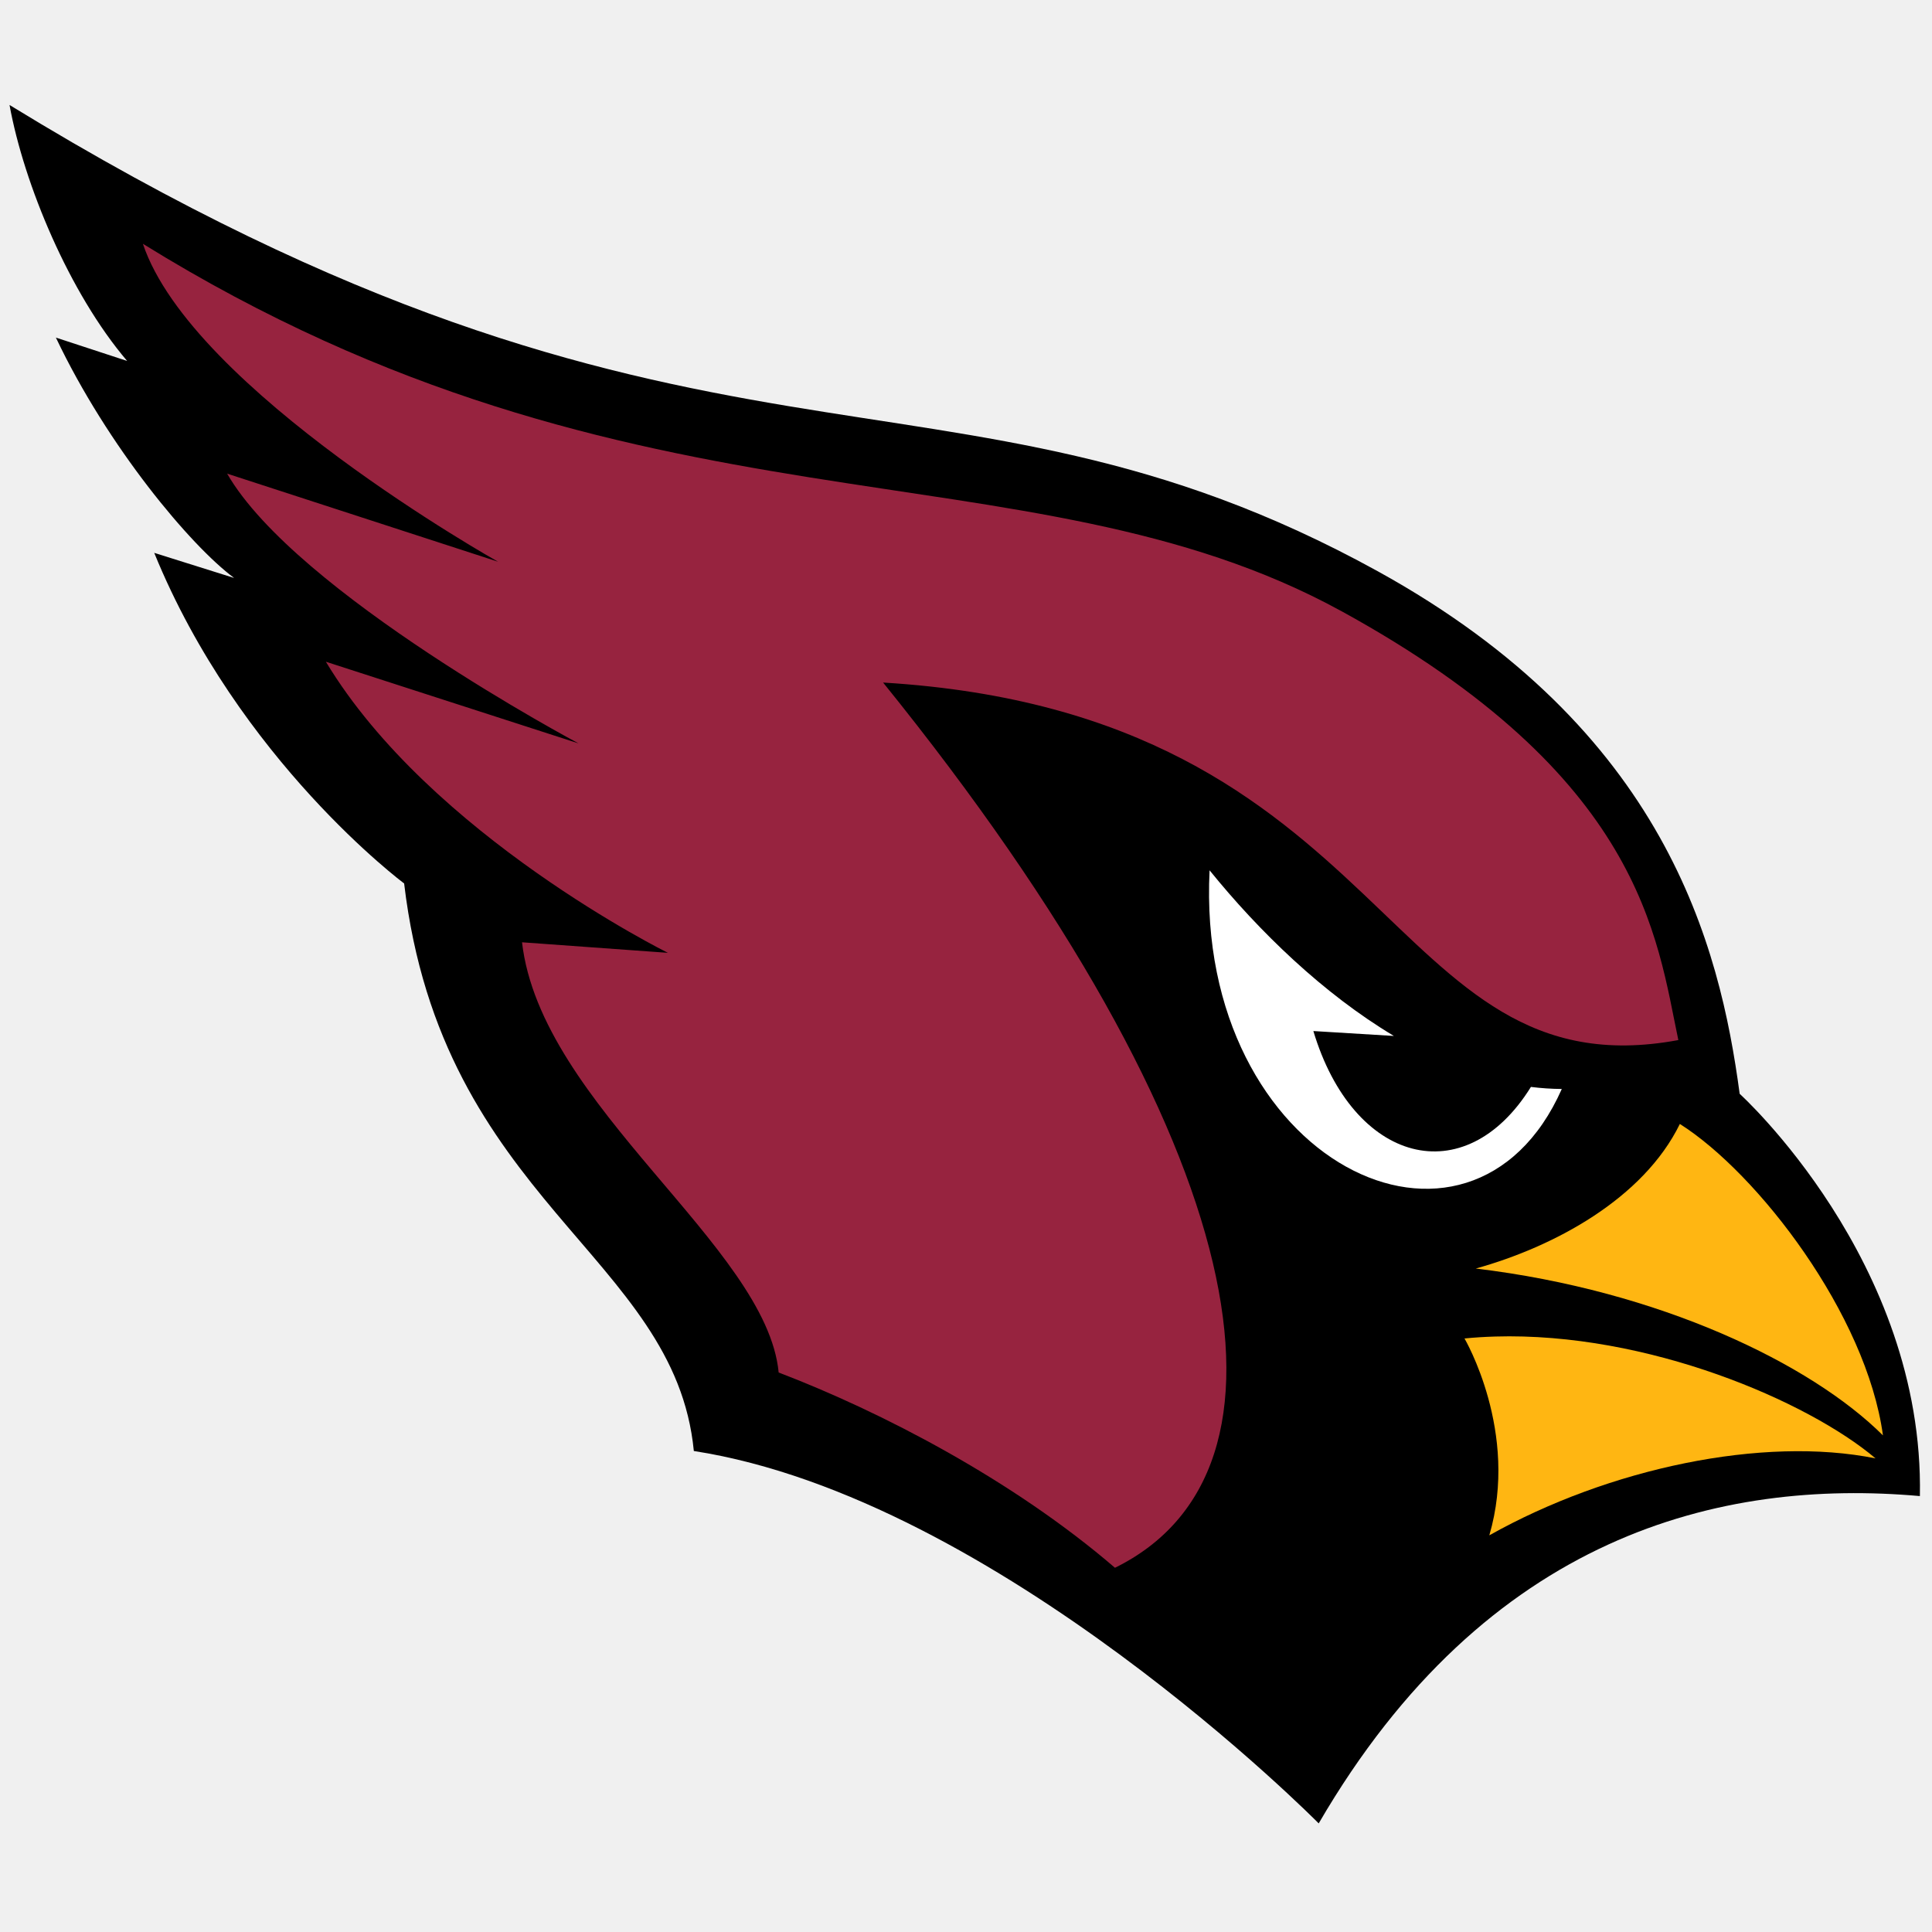
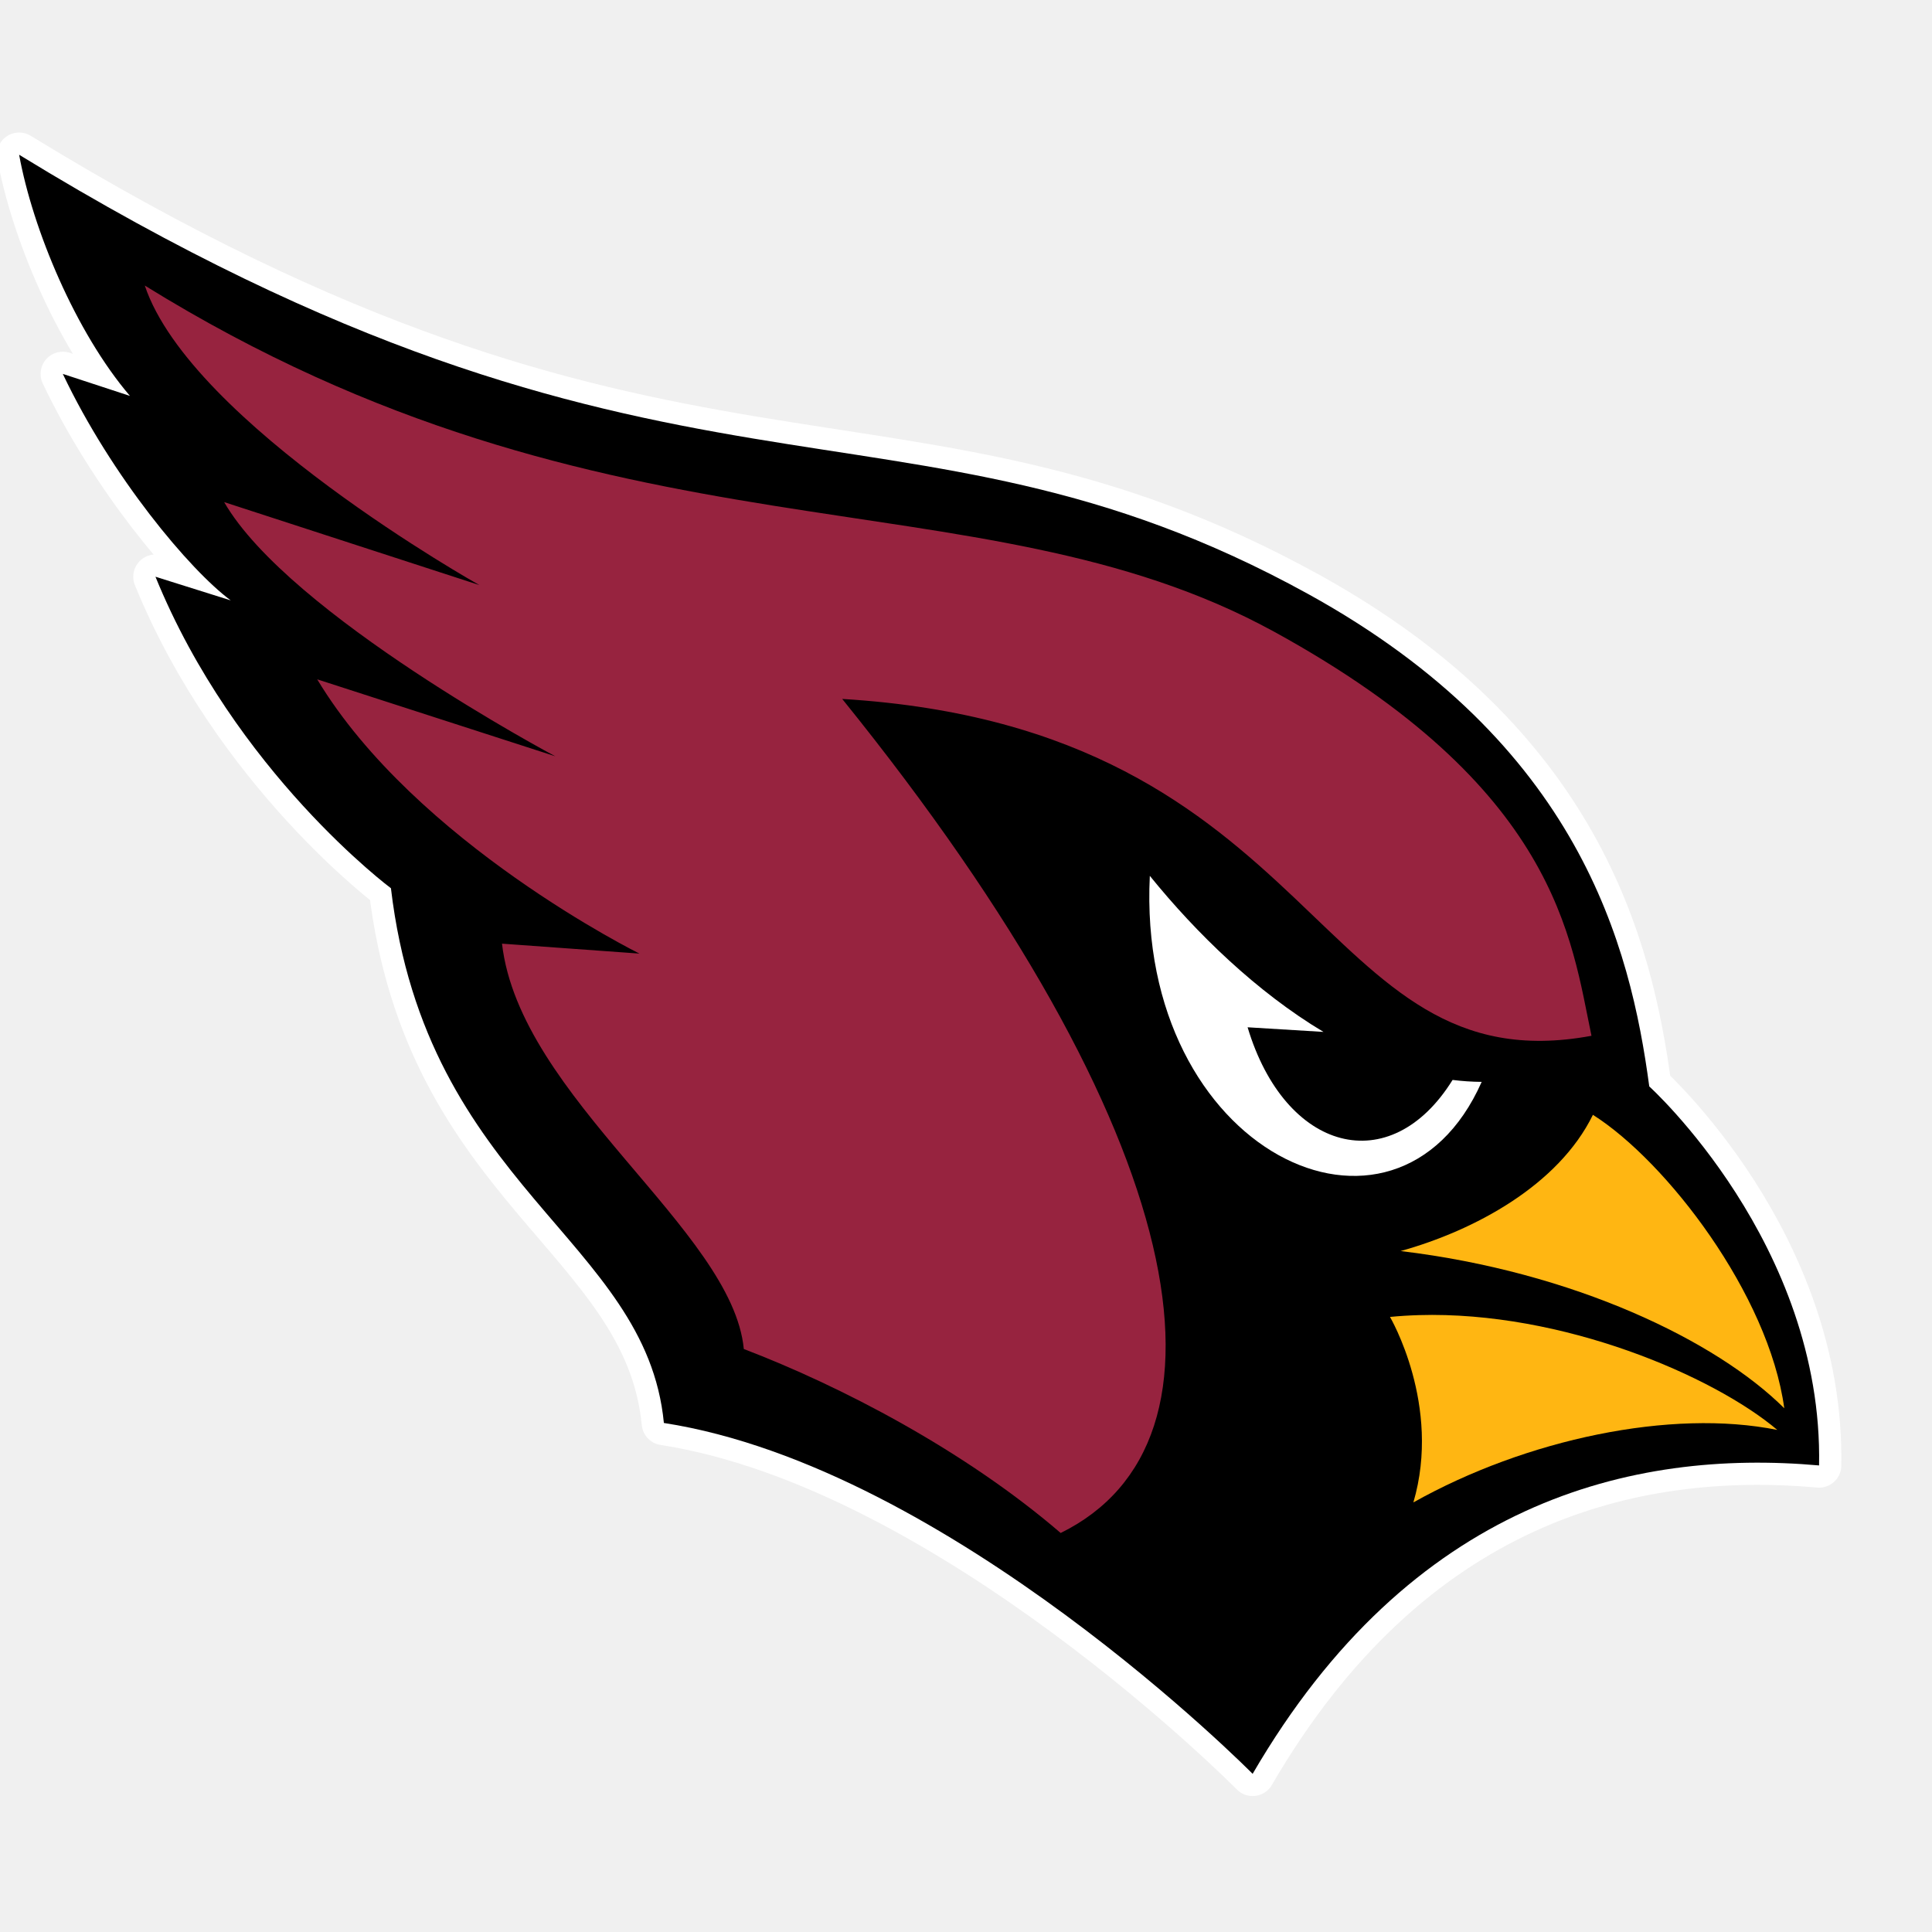
- <svg xmlns="http://www.w3.org/2000/svg" width="500" height="500" version="1.1" viewBox="0 0 179.31 161.49" preserveAspectRatio="xMidYMid meet">
-   <g transform="matrix(1.25 0 0 -1.25 -294.47 573.03)">
+ <svg xmlns="http://www.w3.org/2000/svg" width="500" height="500" version="1.1" viewBox="0 0 190.31 161.49" preserveAspectRatio="xMidYMid meet">
+   <g transform="matrix(1.25 0 0 -1.25 -293.47 573.03)">
    <g transform="translate(.70467 .93956)">
+       <path d="m377.42 353.53c0.337 17.463-13.381 29.869-13.381 29.869-1.481 11.04-5.493 27.008-26.87 38.798-32.46 17.889-50.42 3.277-101.59 34.621 1.065-5.86 4.437-13.969 8.733-19.006l-5.291 1.735c3.846-8.106 10.006-15.459 13.231-17.846l-5.93 1.863c6.282-15.416 18.556-24.547 18.556-24.547 2.797-23.602 20.11-27.623 21.509-42.139 22.555-3.498 46.396-27.65 46.396-27.65 12.482 21.457 29.887 25.615 44.639 24.303" fill="none" stroke="#ffffff" stroke-width="3.5" stroke-linejoin="round" stroke-linecap="round" stroke-miterlimit="10" />
      <path d="m377.42 353.53c0.337 17.463-13.381 29.869-13.381 29.869-1.481 11.04-5.493 27.008-26.87 38.798-32.46 17.889-50.42 3.277-101.59 34.621 1.065-5.86 4.437-13.969 8.733-19.006l-5.291 1.735c3.846-8.106 10.006-15.459 13.231-17.846l-5.93 1.863c6.282-15.416 18.556-24.547 18.556-24.547 2.797-23.602 20.11-27.623 21.509-42.139 22.555-3.498 46.396-27.65 46.396-27.65 12.482 21.457 29.887 25.615 44.639 24.303" />
      <path d="m334.46 419.24c-23.516 12.889-52.256 4.52-88.979 27.271 3.638-10.872 26.368-23.605 26.368-23.605l-20.113 6.539c5.122-8.889 26.09-20.028 26.09-20.028l-18.758 6.062c7.769-12.904 25.395-21.613 25.395-21.613l-10.832 0.783c1.401-12.133 18.164-22.58 19.055-31.943 7.583-2.898 17.353-7.95 24.97-14.498 14.56 7.157 10.545 31.374-17.216 65.726 38.183-2.307 37.13-30.615 59.046-26.545-1.607 7.604-2.644 19.575-25.025 31.852" fill="#97233f" />
      <path d="m348.54 383.91c-4.905-7.895-13.198-5.695-16.154 4.149l5.979-0.364c-5.242 3.136-10.003 7.751-13.684 12.298-1.083-21.747 19.382-31.509 26.151-16.236-0.765 6e-3 -1.53 0.058-2.292 0.153" fill="#fff" />
      <path transform="matrix(.8 0 0 -.8 227.23 467.12)" d="m165.46 107.45c-3.393 6.939-11.67 11.398-18.941 13.418 17.071 2.046 31.109 8.835 37.791 15.486-1.534-11.23-11.613-24.326-18.85-28.904zm-17.168 19.73c-0.944 0.028-1.885 0.086-2.82 0.178 0 0 5.114 8.694 2.303 18.271 11.1-6.231 25.402-9.248 35.848-7.141-6.265-5.3-21.166-11.732-35.33-11.309z" fill="#ffb612" />
    </g>
  </g>
</svg>
